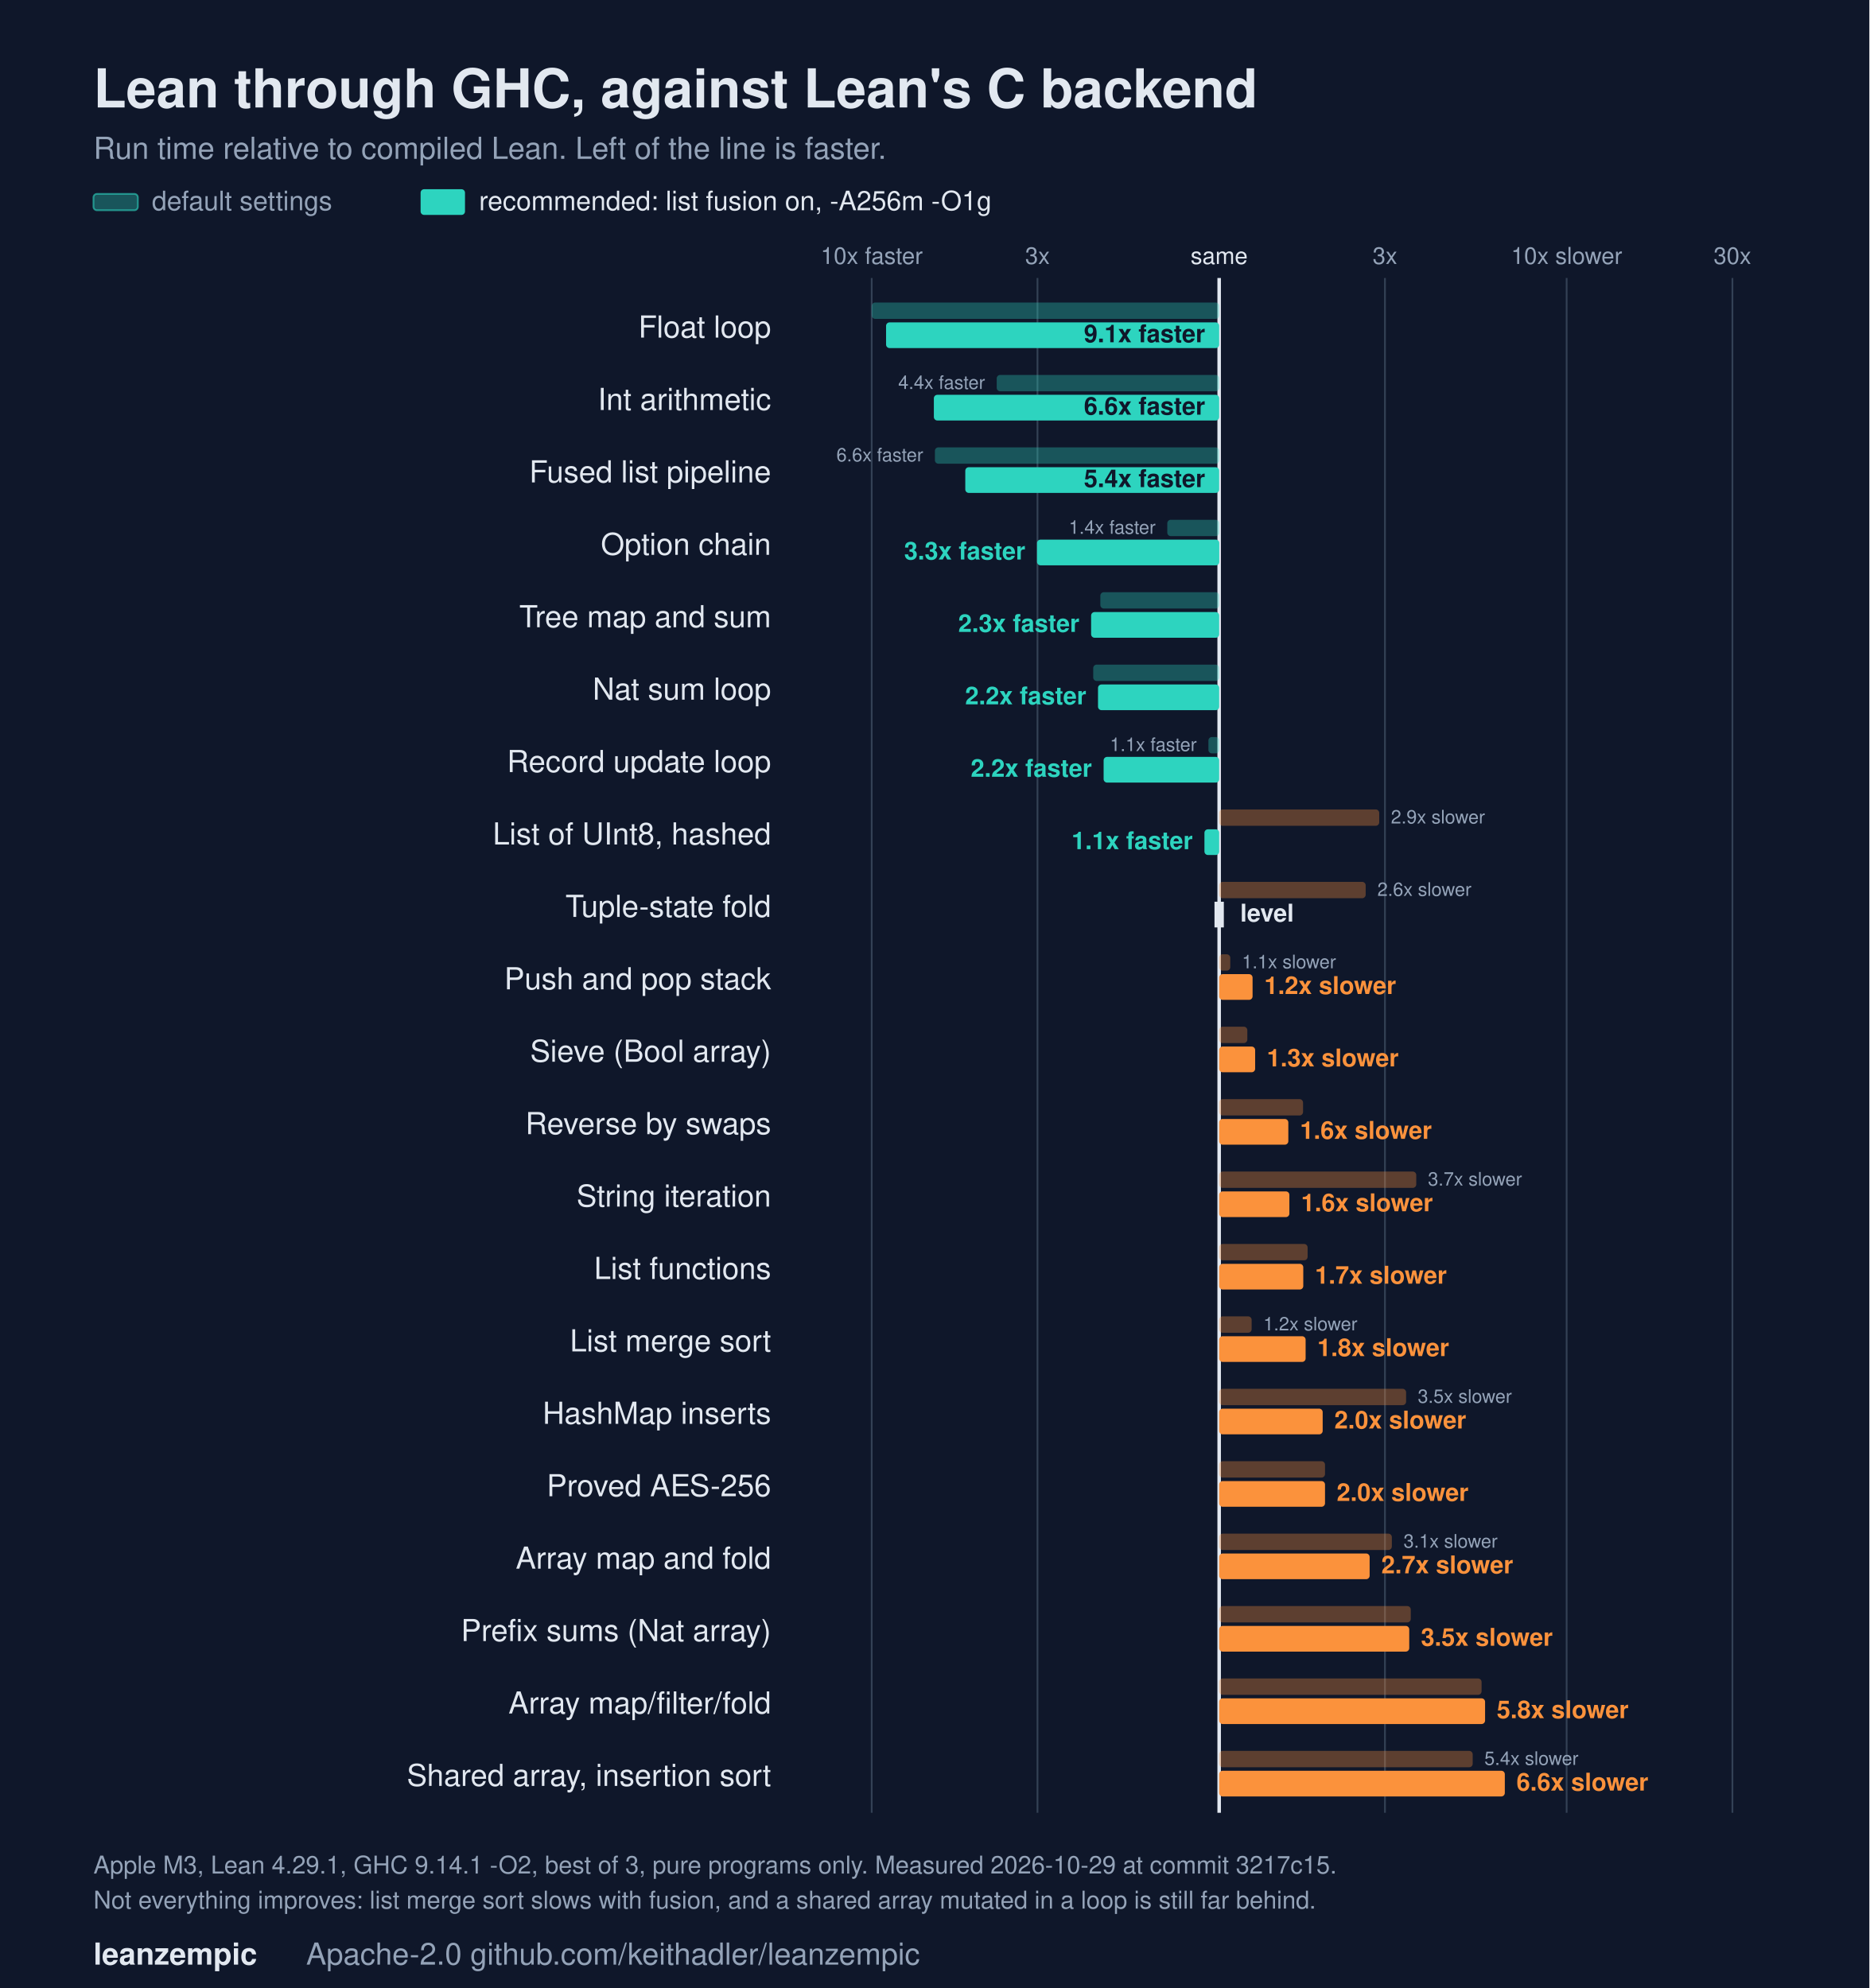
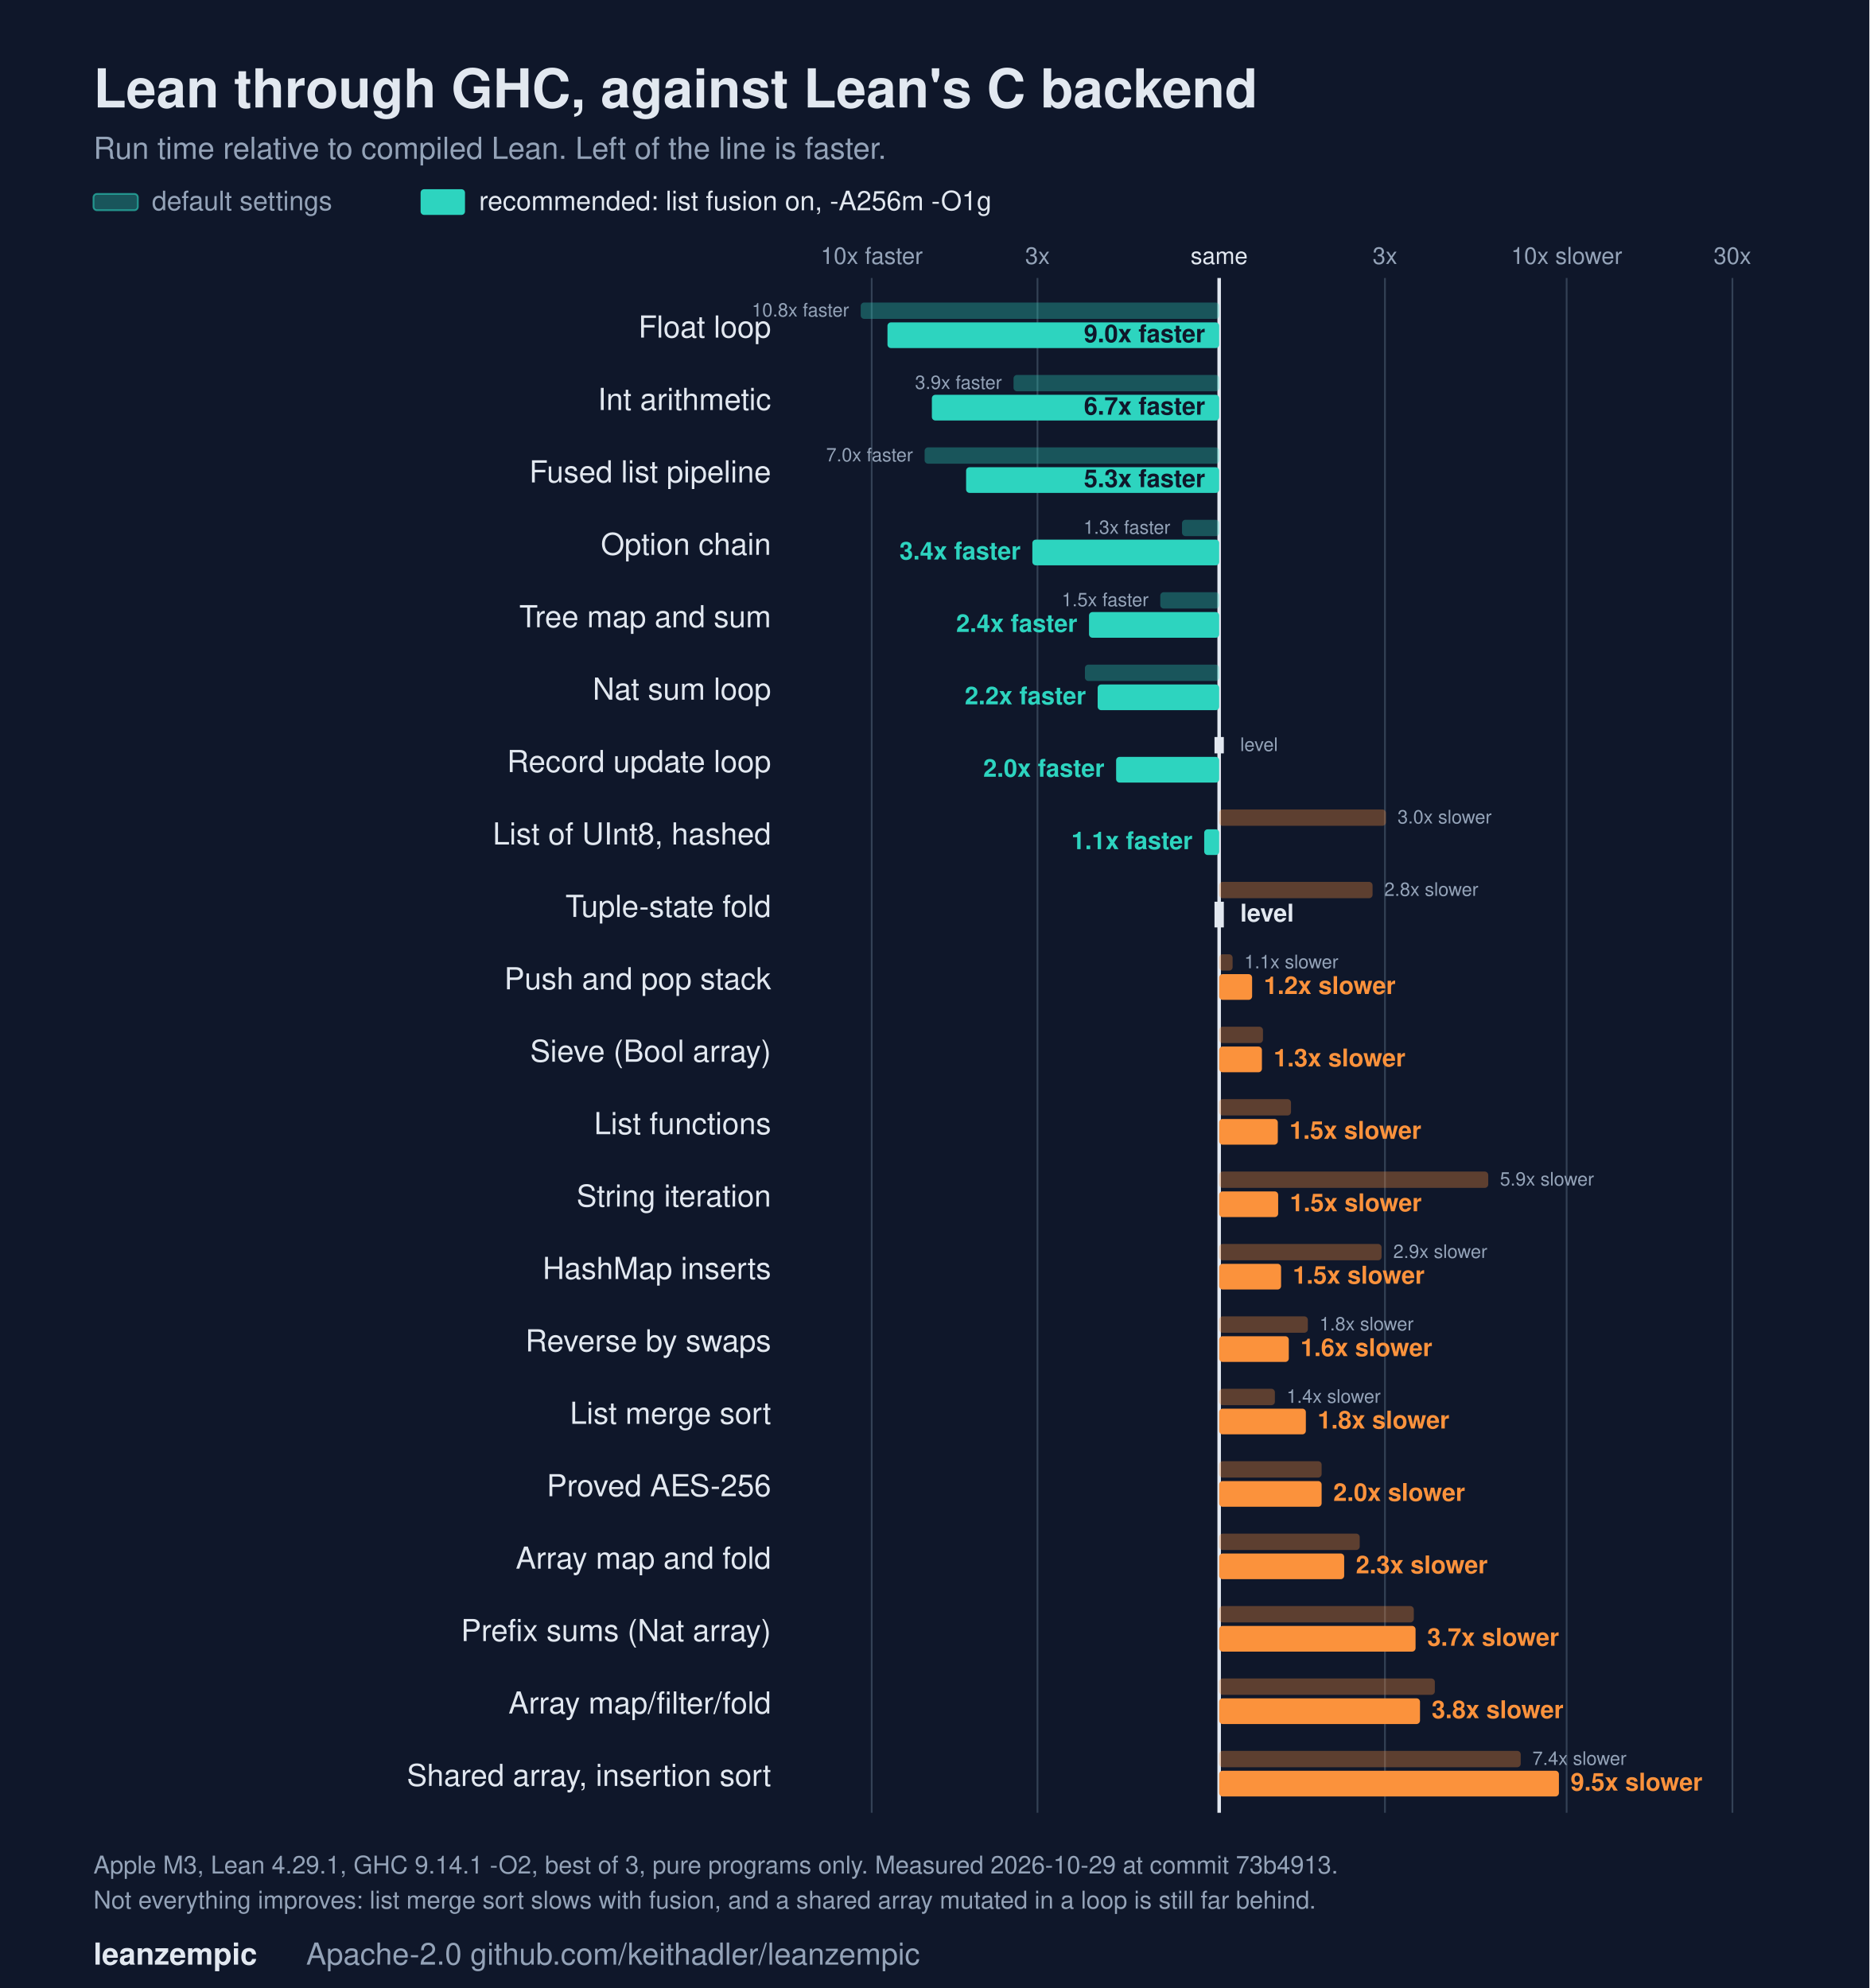
<svg xmlns="http://www.w3.org/2000/svg" width="1600" height="1702" viewBox="0 0 1600 1702" font-family="Helvetica Neue, Helvetica, Arial, sans-serif">
  <rect width="1600" height="1702" fill="#0f172a" />
  <text x="80" y="92" font-size="46" font-weight="700" fill="#e2e8f0">Lean through GHC, against Lean's C backend</text>
  <text x="80" y="136" font-size="26" fill="#94a3b8">Run time relative to compiled Lean. Left of the line is faster.</text>
  <rect x="80" y="166" width="38" height="14" rx="3" fill="#2dd4bf55" />
  <rect x="80" y="166" width="38" height="14" rx="3" fill="none" stroke="#2dd4bf" stroke-width="1.5" opacity=".6" />
  <text x="130" y="180" font-size="23" fill="#94a3b8">default settings</text>
  <rect x="360" y="162" width="38" height="22" rx="3" fill="#2dd4bf" />
  <text x="410" y="180" font-size="23" fill="#e2e8f0">recommended: list fusion on, -A256m -O1g</text>
  <line x1="746.1" y1="238" x2="746.1" y2="1552" stroke="#334155" stroke-width="1.5" />
  <text x="746.1" y="226" font-size="20" text-anchor="middle" fill="#94a3b8">10x faster</text>
  <line x1="888.0" y1="238" x2="888.0" y2="1552" stroke="#334155" stroke-width="1.5" />
  <text x="888.0" y="226" font-size="20" text-anchor="middle" fill="#94a3b8">3x</text>
  <line x1="1043.5" y1="238" x2="1043.5" y2="1552" stroke="#e2e8f0" stroke-width="3" />
  <text x="1043.5" y="226" font-size="20" text-anchor="middle" fill="#e2e8f0">same</text>
  <line x1="1185.4" y1="238" x2="1185.4" y2="1552" stroke="#334155" stroke-width="1.5" />
  <text x="1185.4" y="226" font-size="20" text-anchor="middle" fill="#94a3b8">3x</text>
  <line x1="1340.9" y1="238" x2="1340.9" y2="1552" stroke="#334155" stroke-width="1.5" />
  <text x="1340.9" y="226" font-size="20" text-anchor="middle" fill="#94a3b8">10x slower</text>
  <line x1="1482.8" y1="238" x2="1482.8" y2="1552" stroke="#334155" stroke-width="1.5" />
  <text x="1482.8" y="226" font-size="20" text-anchor="middle" fill="#94a3b8">30x</text>
  <text x="660" y="289.0" font-size="26" text-anchor="end" fill="#e2e8f0">Float loop</text>
-   <rect x="746.1" y="259.0" width="297.4" height="14" rx="3" fill="#2dd4bf55" />
-   <rect x="758.4" y="276.0" width="285.1" height="22" rx="3" fill="#2dd4bf" />
-   <text x="1031.5" y="293.0" font-size="21" font-weight="700" text-anchor="end" fill="#0f172a">9.1x faster</text>
+   <rect x="736.7" y="259.0" width="306.8" height="14" rx="3" fill="#2dd4bf55" />
+   <text x="726.7" y="271.0" font-size="16" text-anchor="end" fill="#94a3b8">10.8x faster</text>
+   <rect x="759.6" y="276.0" width="283.9" height="22" rx="3" fill="#2dd4bf" />
+   <text x="1031.5" y="293.0" font-size="21" font-weight="700" text-anchor="end" fill="#0f172a">9.0x faster</text>
  <text x="660" y="351.0" font-size="26" text-anchor="end" fill="#e2e8f0">Int arithmetic</text>
-   <rect x="853.1" y="321.0" width="190.4" height="14" rx="3" fill="#2dd4bf55" />
-   <text x="843.1" y="333.0" font-size="16" text-anchor="end" fill="#94a3b8">4.4x faster</text>
-   <rect x="799.3" y="338.0" width="244.2" height="22" rx="3" fill="#2dd4bf" />
-   <text x="1031.5" y="355.0" font-size="21" font-weight="700" text-anchor="end" fill="#0f172a">6.6x faster</text>
+   <rect x="867.5" y="321.0" width="176.0" height="14" rx="3" fill="#2dd4bf55" />
+   <text x="857.5" y="333.0" font-size="16" text-anchor="end" fill="#94a3b8">3.9x faster</text>
+   <rect x="797.6" y="338.0" width="245.9" height="22" rx="3" fill="#2dd4bf" />
+   <text x="1031.5" y="355.0" font-size="21" font-weight="700" text-anchor="end" fill="#0f172a">6.7x faster</text>
  <text x="660" y="413.0" font-size="26" text-anchor="end" fill="#e2e8f0">Fused list pipeline</text>
-   <rect x="800.2" y="383.0" width="243.3" height="14" rx="3" fill="#2dd4bf55" />
-   <text x="790.2" y="395.0" font-size="16" text-anchor="end" fill="#94a3b8">6.6x faster</text>
-   <rect x="826.2" y="400.0" width="217.3" height="22" rx="3" fill="#2dd4bf" />
-   <text x="1031.5" y="417.0" font-size="21" font-weight="700" text-anchor="end" fill="#0f172a">5.4x faster</text>
+   <rect x="791.4" y="383.0" width="252.1" height="14" rx="3" fill="#2dd4bf55" />
+   <text x="781.4" y="395.0" font-size="16" text-anchor="end" fill="#94a3b8">7.0x faster</text>
+   <rect x="826.9" y="400.0" width="216.6" height="22" rx="3" fill="#2dd4bf" />
+   <text x="1031.5" y="417.0" font-size="21" font-weight="700" text-anchor="end" fill="#0f172a">5.3x faster</text>
  <text x="660" y="475.0" font-size="26" text-anchor="end" fill="#e2e8f0">Option chain</text>
-   <rect x="999.1" y="445.0" width="44.4" height="14" rx="3" fill="#2dd4bf55" />
-   <text x="989.1" y="457.0" font-size="16" text-anchor="end" fill="#94a3b8">1.4x faster</text>
-   <rect x="887.6" y="462.0" width="156.0" height="22" rx="3" fill="#2dd4bf" />
-   <text x="877.6" y="479.0" font-size="21" font-weight="700" text-anchor="end" fill="#2dd4bf">3.3x faster</text>
+   <rect x="1011.7" y="445.0" width="31.8" height="14" rx="3" fill="#2dd4bf55" />
+   <text x="1001.7" y="457.0" font-size="16" text-anchor="end" fill="#94a3b8">1.3x faster</text>
+   <rect x="883.6" y="462.0" width="159.9" height="22" rx="3" fill="#2dd4bf" />
+   <text x="873.6" y="479.0" font-size="21" font-weight="700" text-anchor="end" fill="#2dd4bf">3.4x faster</text>
  <text x="660" y="537.0" font-size="26" text-anchor="end" fill="#e2e8f0">Tree map and sum</text>
-   <rect x="941.8" y="507.0" width="101.7" height="14" rx="3" fill="#2dd4bf55" />
-   <rect x="933.9" y="524.0" width="109.6" height="22" rx="3" fill="#2dd4bf" />
-   <text x="923.9" y="541.0" font-size="21" font-weight="700" text-anchor="end" fill="#2dd4bf">2.3x faster</text>
+   <rect x="993.1" y="507.0" width="50.4" height="14" rx="3" fill="#2dd4bf55" />
+   <text x="983.1" y="519.0" font-size="16" text-anchor="end" fill="#94a3b8">1.5x faster</text>
+   <rect x="932.1" y="524.0" width="111.4" height="22" rx="3" fill="#2dd4bf" />
+   <text x="922.1" y="541.0" font-size="21" font-weight="700" text-anchor="end" fill="#2dd4bf">2.4x faster</text>
  <text x="660" y="599.0" font-size="26" text-anchor="end" fill="#e2e8f0">Nat sum loop</text>
-   <rect x="935.7" y="569.0" width="107.8" height="14" rx="3" fill="#2dd4bf55" />
-   <rect x="939.8" y="586.0" width="103.7" height="22" rx="3" fill="#2dd4bf" />
-   <text x="929.8" y="603.0" font-size="21" font-weight="700" text-anchor="end" fill="#2dd4bf">2.2x faster</text>
+   <rect x="928.6" y="569.0" width="114.9" height="14" rx="3" fill="#2dd4bf55" />
+   <rect x="939.5" y="586.0" width="104.0" height="22" rx="3" fill="#2dd4bf" />
+   <text x="929.5" y="603.0" font-size="21" font-weight="700" text-anchor="end" fill="#2dd4bf">2.2x faster</text>
  <text x="660" y="661.0" font-size="26" text-anchor="end" fill="#e2e8f0">Record update loop</text>
-   <rect x="1034.3" y="631.0" width="9.2" height="14" rx="3" fill="#2dd4bf55" />
-   <text x="1024.3" y="643.0" font-size="16" text-anchor="end" fill="#94a3b8">1.1x faster</text>
-   <rect x="944.6" y="648.0" width="98.9" height="22" rx="3" fill="#2dd4bf" />
-   <text x="934.6" y="665.0" font-size="21" font-weight="700" text-anchor="end" fill="#2dd4bf">2.2x faster</text>
+   <rect x="1039.5" y="631.0" width="8" height="14" fill="#e2e8f0" />
+   <text x="1061.5" y="643.0" font-size="16" text-anchor="start" fill="#94a3b8">level</text>
+   <rect x="955.3" y="648.0" width="88.2" height="22" rx="3" fill="#2dd4bf" />
+   <text x="945.3" y="665.0" font-size="21" font-weight="700" text-anchor="end" fill="#2dd4bf">2.0x faster</text>
  <text x="660" y="723.0" font-size="26" text-anchor="end" fill="#e2e8f0">List of UInt8, hashed</text>
-   <rect x="1043.5" y="693.0" width="137.0" height="14" rx="3" fill="#fb923c55" />
-   <text x="1190.5" y="705.0" font-size="16" text-anchor="start" fill="#94a3b8">2.9x slower</text>
-   <rect x="1030.9" y="710.0" width="12.6" height="22" rx="3" fill="#2dd4bf" />
-   <text x="1020.9" y="727.0" font-size="21" font-weight="700" text-anchor="end" fill="#2dd4bf">1.1x faster</text>
+   <rect x="1043.5" y="693.0" width="142.7" height="14" rx="3" fill="#fb923c55" />
+   <text x="1196.2" y="705.0" font-size="16" text-anchor="start" fill="#94a3b8">3.0x slower</text>
+   <rect x="1030.7" y="710.0" width="12.8" height="22" rx="3" fill="#2dd4bf" />
+   <text x="1020.7" y="727.0" font-size="21" font-weight="700" text-anchor="end" fill="#2dd4bf">1.1x faster</text>
  <text x="660" y="785.0" font-size="26" text-anchor="end" fill="#e2e8f0">Tuple-state fold</text>
-   <rect x="1043.5" y="755.0" width="125.4" height="14" rx="3" fill="#fb923c55" />
-   <text x="1178.9" y="767.0" font-size="16" text-anchor="start" fill="#94a3b8">2.6x slower</text>
+   <rect x="1043.5" y="755.0" width="131.3" height="14" rx="3" fill="#fb923c55" />
+   <text x="1184.8" y="767.0" font-size="16" text-anchor="start" fill="#94a3b8">2.8x slower</text>
  <rect x="1039.5" y="772.0" width="8" height="22" fill="#e2e8f0" />
  <text x="1061.5" y="789.0" font-size="21" font-weight="700" text-anchor="start" fill="#e2e8f0">level</text>
  <text x="660" y="847.0" font-size="26" text-anchor="end" fill="#e2e8f0">Push and pop stack</text>
-   <rect x="1043.5" y="817.0" width="9.5" height="14" rx="3" fill="#fb923c55" />
-   <text x="1063.0" y="829.0" font-size="16" text-anchor="start" fill="#94a3b8">1.1x slower</text>
-   <rect x="1043.5" y="834.0" width="28.6" height="22" rx="3" fill="#fb923c" />
-   <text x="1082.1" y="851.0" font-size="21" font-weight="700" text-anchor="start" fill="#fb923c">1.2x slower</text>
+   <rect x="1043.5" y="817.0" width="11.5" height="14" rx="3" fill="#fb923c55" />
+   <text x="1065.0" y="829.0" font-size="16" text-anchor="start" fill="#94a3b8">1.1x slower</text>
+   <rect x="1043.5" y="834.0" width="28.2" height="22" rx="3" fill="#fb923c" />
+   <text x="1081.7" y="851.0" font-size="21" font-weight="700" text-anchor="start" fill="#fb923c">1.2x slower</text>
  <text x="660" y="909.0" font-size="26" text-anchor="end" fill="#e2e8f0">Sieve (Bool array)</text>
-   <rect x="1043.5" y="879.0" width="24.1" height="14" rx="3" fill="#fb923c55" />
-   <rect x="1043.5" y="896.0" width="30.8" height="22" rx="3" fill="#fb923c" />
-   <text x="1084.3" y="913.0" font-size="21" font-weight="700" text-anchor="start" fill="#fb923c">1.3x slower</text>
-   <text x="660" y="971.0" font-size="26" text-anchor="end" fill="#e2e8f0">Reverse by swaps</text>
-   <rect x="1043.5" y="941.0" width="71.8" height="14" rx="3" fill="#fb923c55" />
-   <rect x="1043.5" y="958.0" width="59.2" height="22" rx="3" fill="#fb923c" />
-   <text x="1112.7" y="975.0" font-size="21" font-weight="700" text-anchor="start" fill="#fb923c">1.6x slower</text>
+   <rect x="1043.5" y="879.0" width="37.5" height="14" rx="3" fill="#fb923c55" />
+   <rect x="1043.5" y="896.0" width="36.6" height="22" rx="3" fill="#fb923c" />
+   <text x="1090.1" y="913.0" font-size="21" font-weight="700" text-anchor="start" fill="#fb923c">1.3x slower</text>
+   <text x="660" y="971.0" font-size="26" text-anchor="end" fill="#e2e8f0">List functions</text>
+   <rect x="1043.5" y="941.0" width="61.5" height="14" rx="3" fill="#fb923c55" />
+   <rect x="1043.5" y="958.0" width="50.2" height="22" rx="3" fill="#fb923c" />
+   <text x="1103.7" y="975.0" font-size="21" font-weight="700" text-anchor="start" fill="#fb923c">1.5x slower</text>
  <text x="660" y="1033.0" font-size="26" text-anchor="end" fill="#e2e8f0">String iteration</text>
-   <rect x="1043.5" y="1003.0" width="168.7" height="14" rx="3" fill="#fb923c55" />
-   <text x="1222.2" y="1015.0" font-size="16" text-anchor="start" fill="#94a3b8">3.7x slower</text>
-   <rect x="1043.5" y="1020.0" width="60.1" height="22" rx="3" fill="#fb923c" />
-   <text x="1113.6" y="1037.0" font-size="21" font-weight="700" text-anchor="start" fill="#fb923c">1.6x slower</text>
-   <text x="660" y="1095.0" font-size="26" text-anchor="end" fill="#e2e8f0">List functions</text>
-   <rect x="1043.5" y="1065.0" width="75.7" height="14" rx="3" fill="#fb923c55" />
-   <rect x="1043.5" y="1082.0" width="72.0" height="22" rx="3" fill="#fb923c" />
-   <text x="1125.5" y="1099.0" font-size="21" font-weight="700" text-anchor="start" fill="#fb923c">1.7x slower</text>
-   <text x="660" y="1157.0" font-size="26" text-anchor="end" fill="#e2e8f0">List merge sort</text>
-   <rect x="1043.5" y="1127.0" width="27.8" height="14" rx="3" fill="#fb923c55" />
-   <text x="1081.3" y="1139.0" font-size="16" text-anchor="start" fill="#94a3b8">1.2x slower</text>
-   <rect x="1043.5" y="1144.0" width="74.0" height="22" rx="3" fill="#fb923c" />
-   <text x="1127.5" y="1161.0" font-size="21" font-weight="700" text-anchor="start" fill="#fb923c">1.8x slower</text>
-   <text x="660" y="1219.0" font-size="26" text-anchor="end" fill="#e2e8f0">HashMap inserts</text>
-   <rect x="1043.5" y="1189.0" width="160.0" height="14" rx="3" fill="#fb923c55" />
-   <text x="1213.5" y="1201.0" font-size="16" text-anchor="start" fill="#94a3b8">3.5x slower</text>
-   <rect x="1043.5" y="1206.0" width="88.6" height="22" rx="3" fill="#fb923c" />
-   <text x="1142.1" y="1223.0" font-size="21" font-weight="700" text-anchor="start" fill="#fb923c">2.0x slower</text>
+   <rect x="1043.5" y="1003.0" width="230.3" height="14" rx="3" fill="#fb923c55" />
+   <text x="1283.8" y="1015.0" font-size="16" text-anchor="start" fill="#94a3b8">5.9x slower</text>
+   <rect x="1043.5" y="1020.0" width="50.5" height="22" rx="3" fill="#fb923c" />
+   <text x="1104.0" y="1037.0" font-size="21" font-weight="700" text-anchor="start" fill="#fb923c">1.5x slower</text>
+   <text x="660" y="1095.0" font-size="26" text-anchor="end" fill="#e2e8f0">HashMap inserts</text>
+   <rect x="1043.5" y="1065.0" width="139.0" height="14" rx="3" fill="#fb923c55" />
+   <text x="1192.5" y="1077.0" font-size="16" text-anchor="start" fill="#94a3b8">2.9x slower</text>
+   <rect x="1043.5" y="1082.0" width="53.0" height="22" rx="3" fill="#fb923c" />
+   <text x="1106.5" y="1099.0" font-size="21" font-weight="700" text-anchor="start" fill="#fb923c">1.5x slower</text>
+   <text x="660" y="1157.0" font-size="26" text-anchor="end" fill="#e2e8f0">Reverse by swaps</text>
+   <rect x="1043.5" y="1127.0" width="75.9" height="14" rx="3" fill="#fb923c55" />
+   <text x="1129.4" y="1139.0" font-size="16" text-anchor="start" fill="#94a3b8">1.8x slower</text>
+   <rect x="1043.5" y="1144.0" width="59.6" height="22" rx="3" fill="#fb923c" />
+   <text x="1113.1" y="1161.0" font-size="21" font-weight="700" text-anchor="start" fill="#fb923c">1.6x slower</text>
+   <text x="660" y="1219.0" font-size="26" text-anchor="end" fill="#e2e8f0">List merge sort</text>
+   <rect x="1043.5" y="1189.0" width="47.7" height="14" rx="3" fill="#fb923c55" />
+   <text x="1101.2" y="1201.0" font-size="16" text-anchor="start" fill="#94a3b8">1.4x slower</text>
+   <rect x="1043.5" y="1206.0" width="74.2" height="22" rx="3" fill="#fb923c" />
+   <text x="1127.7" y="1223.0" font-size="21" font-weight="700" text-anchor="start" fill="#fb923c">1.8x slower</text>
  <text x="660" y="1281.0" font-size="26" text-anchor="end" fill="#e2e8f0">Proved AES-256</text>
-   <rect x="1043.5" y="1251.0" width="90.6" height="14" rx="3" fill="#fb923c55" />
-   <rect x="1043.5" y="1268.0" width="90.6" height="22" rx="3" fill="#fb923c" />
-   <text x="1144.1" y="1285.0" font-size="21" font-weight="700" text-anchor="start" fill="#fb923c">2.0x slower</text>
+   <rect x="1043.5" y="1251.0" width="87.7" height="14" rx="3" fill="#fb923c55" />
+   <rect x="1043.5" y="1268.0" width="87.7" height="22" rx="3" fill="#fb923c" />
+   <text x="1141.2" y="1285.0" font-size="21" font-weight="700" text-anchor="start" fill="#fb923c">2.0x slower</text>
  <text x="660" y="1343.0" font-size="26" text-anchor="end" fill="#e2e8f0">Array map and fold</text>
-   <rect x="1043.5" y="1313.0" width="147.8" height="14" rx="3" fill="#fb923c55" />
-   <text x="1201.3" y="1325.0" font-size="16" text-anchor="start" fill="#94a3b8">3.1x slower</text>
-   <rect x="1043.5" y="1330.0" width="128.8" height="22" rx="3" fill="#fb923c" />
-   <text x="1182.3" y="1347.0" font-size="21" font-weight="700" text-anchor="start" fill="#fb923c">2.7x slower</text>
+   <rect x="1043.5" y="1313.0" width="120.3" height="14" rx="3" fill="#fb923c55" />
+   <rect x="1043.5" y="1330.0" width="107.0" height="22" rx="3" fill="#fb923c" />
+   <text x="1160.5" y="1347.0" font-size="21" font-weight="700" text-anchor="start" fill="#fb923c">2.3x slower</text>
  <text x="660" y="1405.0" font-size="26" text-anchor="end" fill="#e2e8f0">Prefix sums (Nat array)</text>
-   <rect x="1043.5" y="1375.0" width="164.0" height="14" rx="3" fill="#fb923c55" />
-   <rect x="1043.5" y="1392.0" width="162.7" height="22" rx="3" fill="#fb923c" />
-   <text x="1216.2" y="1409.0" font-size="21" font-weight="700" text-anchor="start" fill="#fb923c">3.5x slower</text>
+   <rect x="1043.5" y="1375.0" width="166.6" height="14" rx="3" fill="#fb923c55" />
+   <rect x="1043.5" y="1392.0" width="168.1" height="22" rx="3" fill="#fb923c" />
+   <text x="1221.6" y="1409.0" font-size="21" font-weight="700" text-anchor="start" fill="#fb923c">3.7x slower</text>
  <text x="660" y="1467.0" font-size="26" text-anchor="end" fill="#e2e8f0">Array map/filter/fold</text>
-   <rect x="1043.5" y="1437.0" width="224.6" height="14" rx="3" fill="#fb923c55" />
-   <rect x="1043.5" y="1454.0" width="227.6" height="22" rx="3" fill="#fb923c" />
-   <text x="1281.1" y="1471.0" font-size="21" font-weight="700" text-anchor="start" fill="#fb923c">5.8x slower</text>
+   <rect x="1043.5" y="1437.0" width="184.6" height="14" rx="3" fill="#fb923c55" />
+   <rect x="1043.5" y="1454.0" width="171.9" height="22" rx="3" fill="#fb923c" />
+   <text x="1225.4" y="1471.0" font-size="21" font-weight="700" text-anchor="start" fill="#fb923c">3.8x slower</text>
  <text x="660" y="1529.0" font-size="26" text-anchor="end" fill="#e2e8f0">Shared array, insertion sort</text>
-   <rect x="1043.5" y="1499.0" width="217.0" height="14" rx="3" fill="#fb923c55" />
-   <text x="1270.5" y="1511.0" font-size="16" text-anchor="start" fill="#94a3b8">5.4x slower</text>
-   <rect x="1043.5" y="1516.0" width="244.5" height="22" rx="3" fill="#fb923c" />
-   <text x="1298.0" y="1533.0" font-size="21" font-weight="700" text-anchor="start" fill="#fb923c">6.6x slower</text>
-   <text x="80" y="1604" font-size="21" fill="#94a3b8">Apple M3, Lean 4.29.1, GHC 9.14.1 -O2, best of 3, pure programs only. Measured 2026-10-29 at commit 3217c15.</text>
+   <rect x="1043.5" y="1499.0" width="258.1" height="14" rx="3" fill="#fb923c55" />
+   <text x="1311.6" y="1511.0" font-size="16" text-anchor="start" fill="#94a3b8">7.4x slower</text>
+   <rect x="1043.5" y="1516.0" width="290.8" height="22" rx="3" fill="#fb923c" />
+   <text x="1344.3" y="1533.0" font-size="21" font-weight="700" text-anchor="start" fill="#fb923c">9.5x slower</text>
+   <text x="80" y="1604" font-size="21" fill="#94a3b8">Apple M3, Lean 4.29.1, GHC 9.14.1 -O2, best of 3, pure programs only. Measured 2026-10-29 at commit 73b4913.</text>
  <text x="80" y="1634" font-size="21" fill="#94a3b8">Not everything improves: list merge sort slows with fusion, and a shared array mutated in a loop is still far behind.</text>
  <text x="80" y="1682" font-size="26" font-weight="700" fill="#e2e8f0">leanzempic</text>
  <text x="262" y="1682" font-size="26" fill="#94a3b8">Apache-2.0  github.com/keithadler/leanzempic</text>
</svg>
